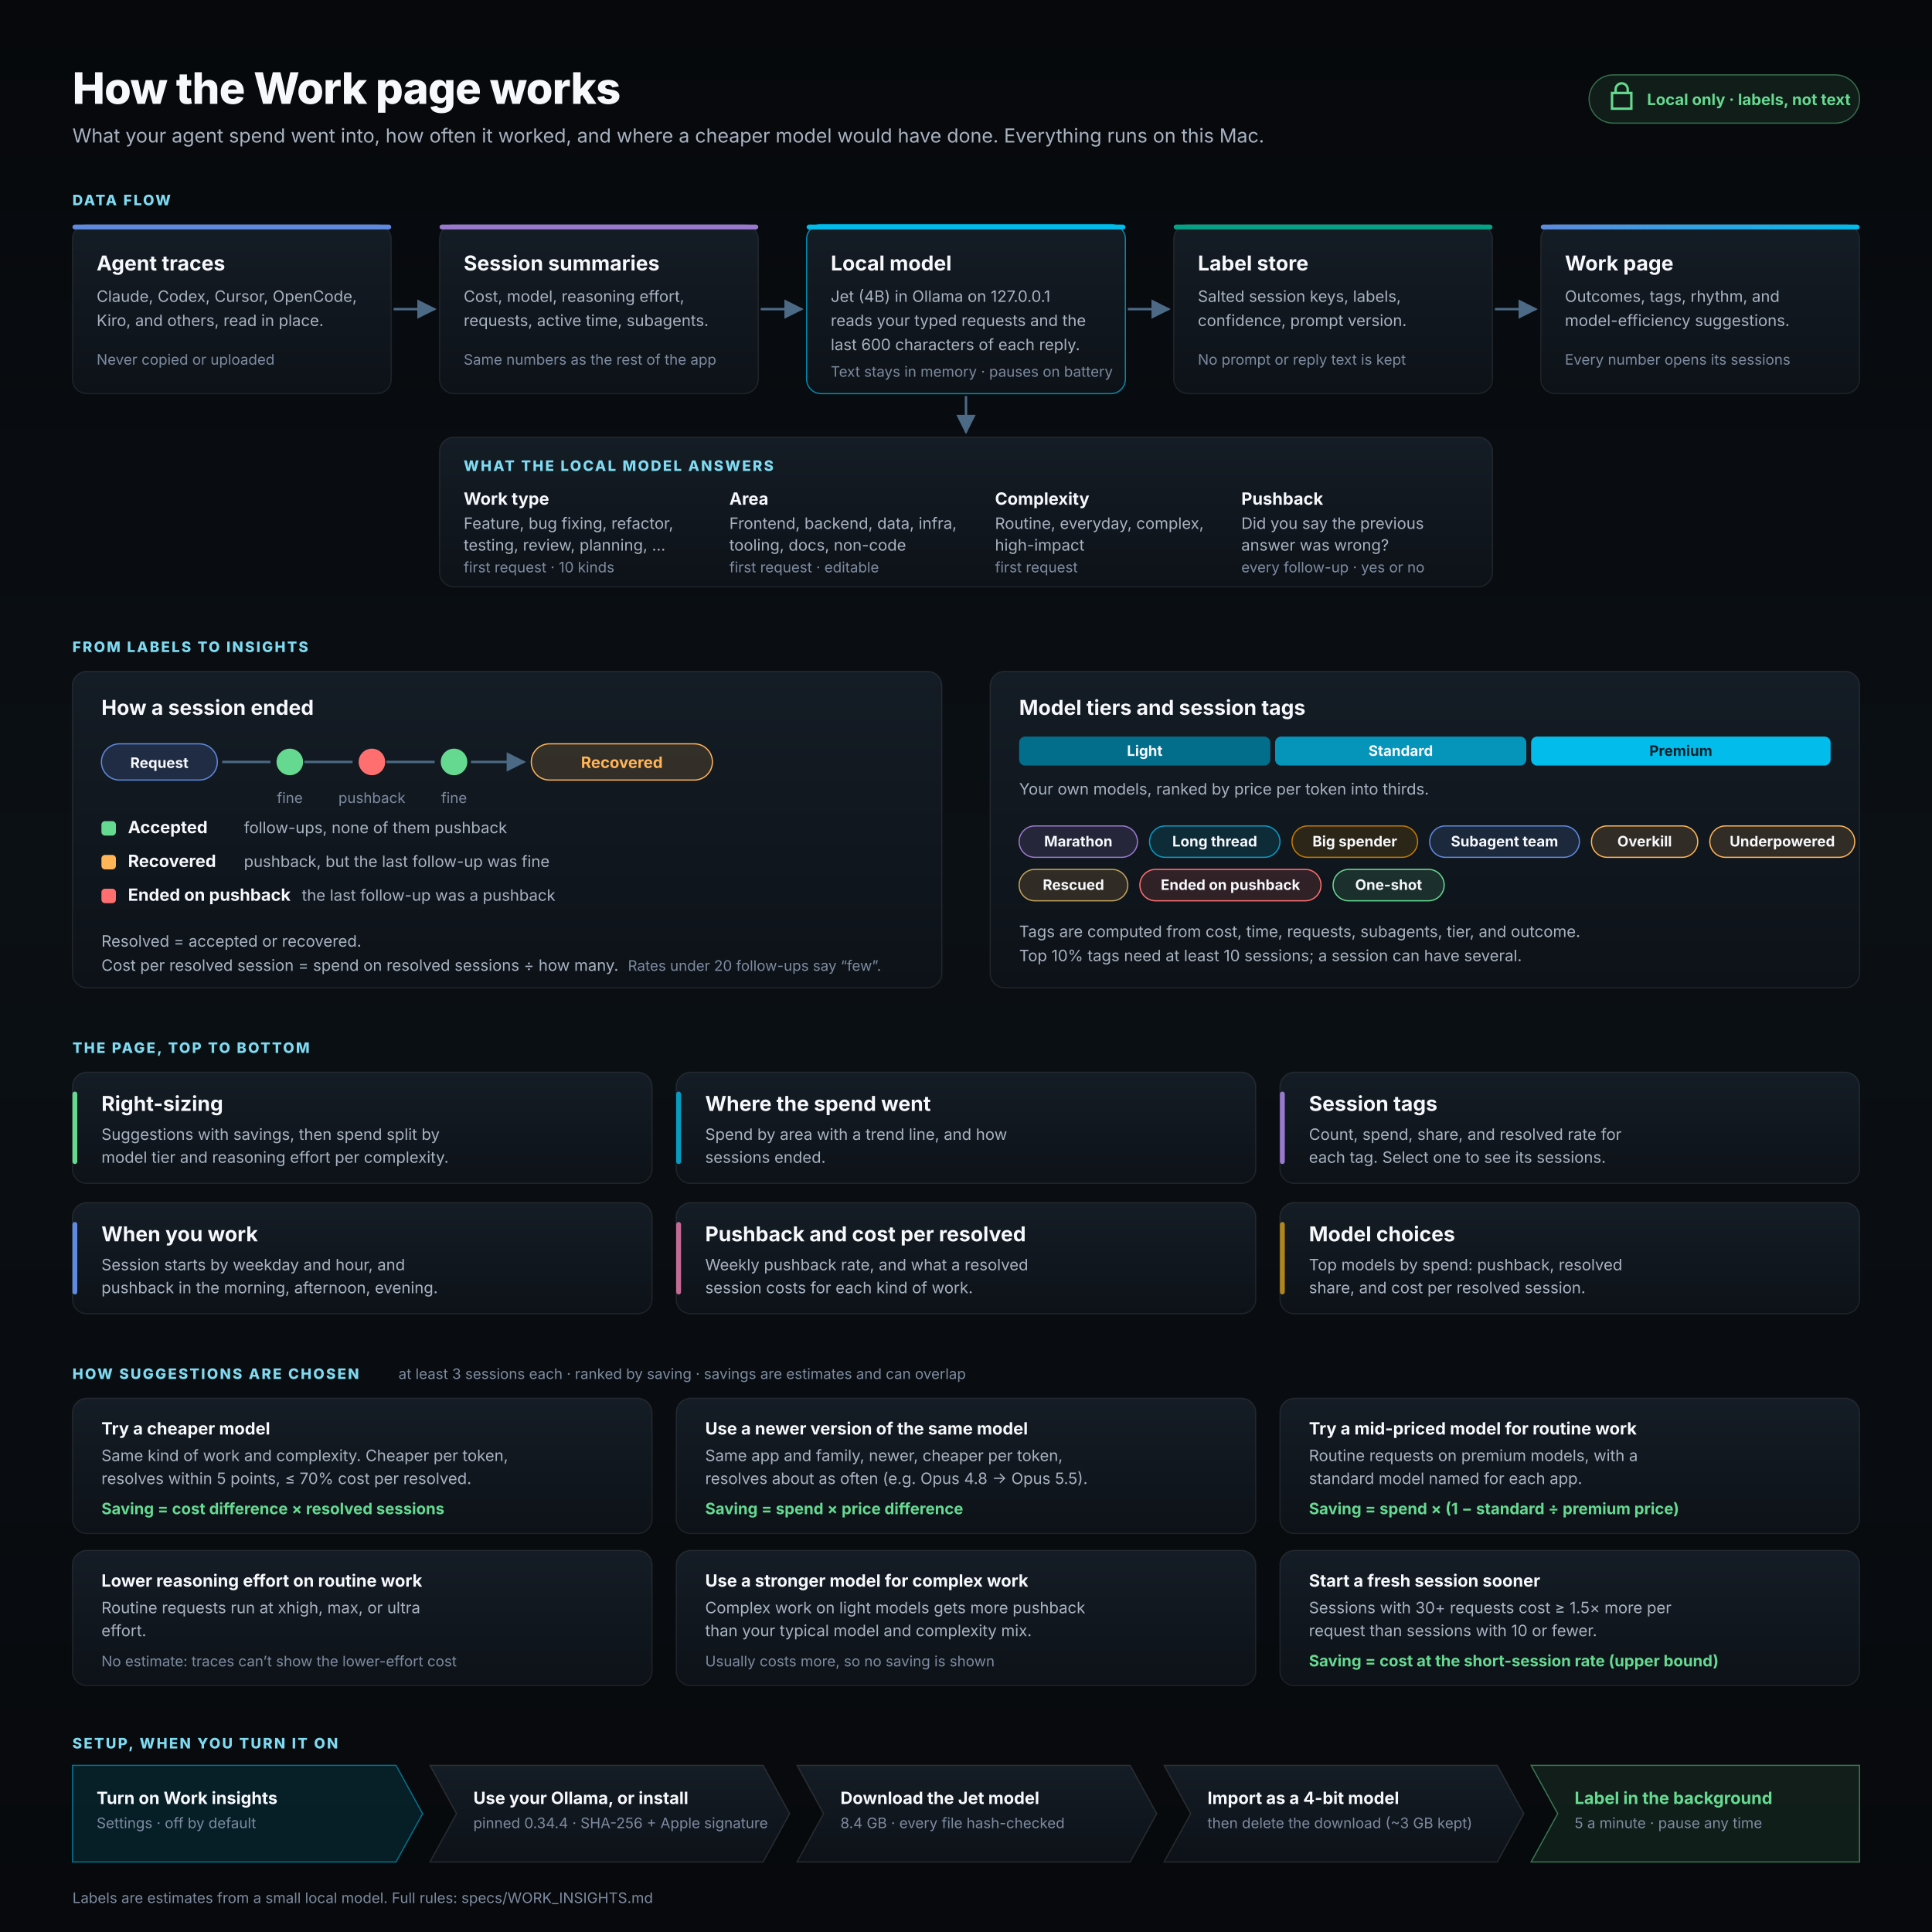
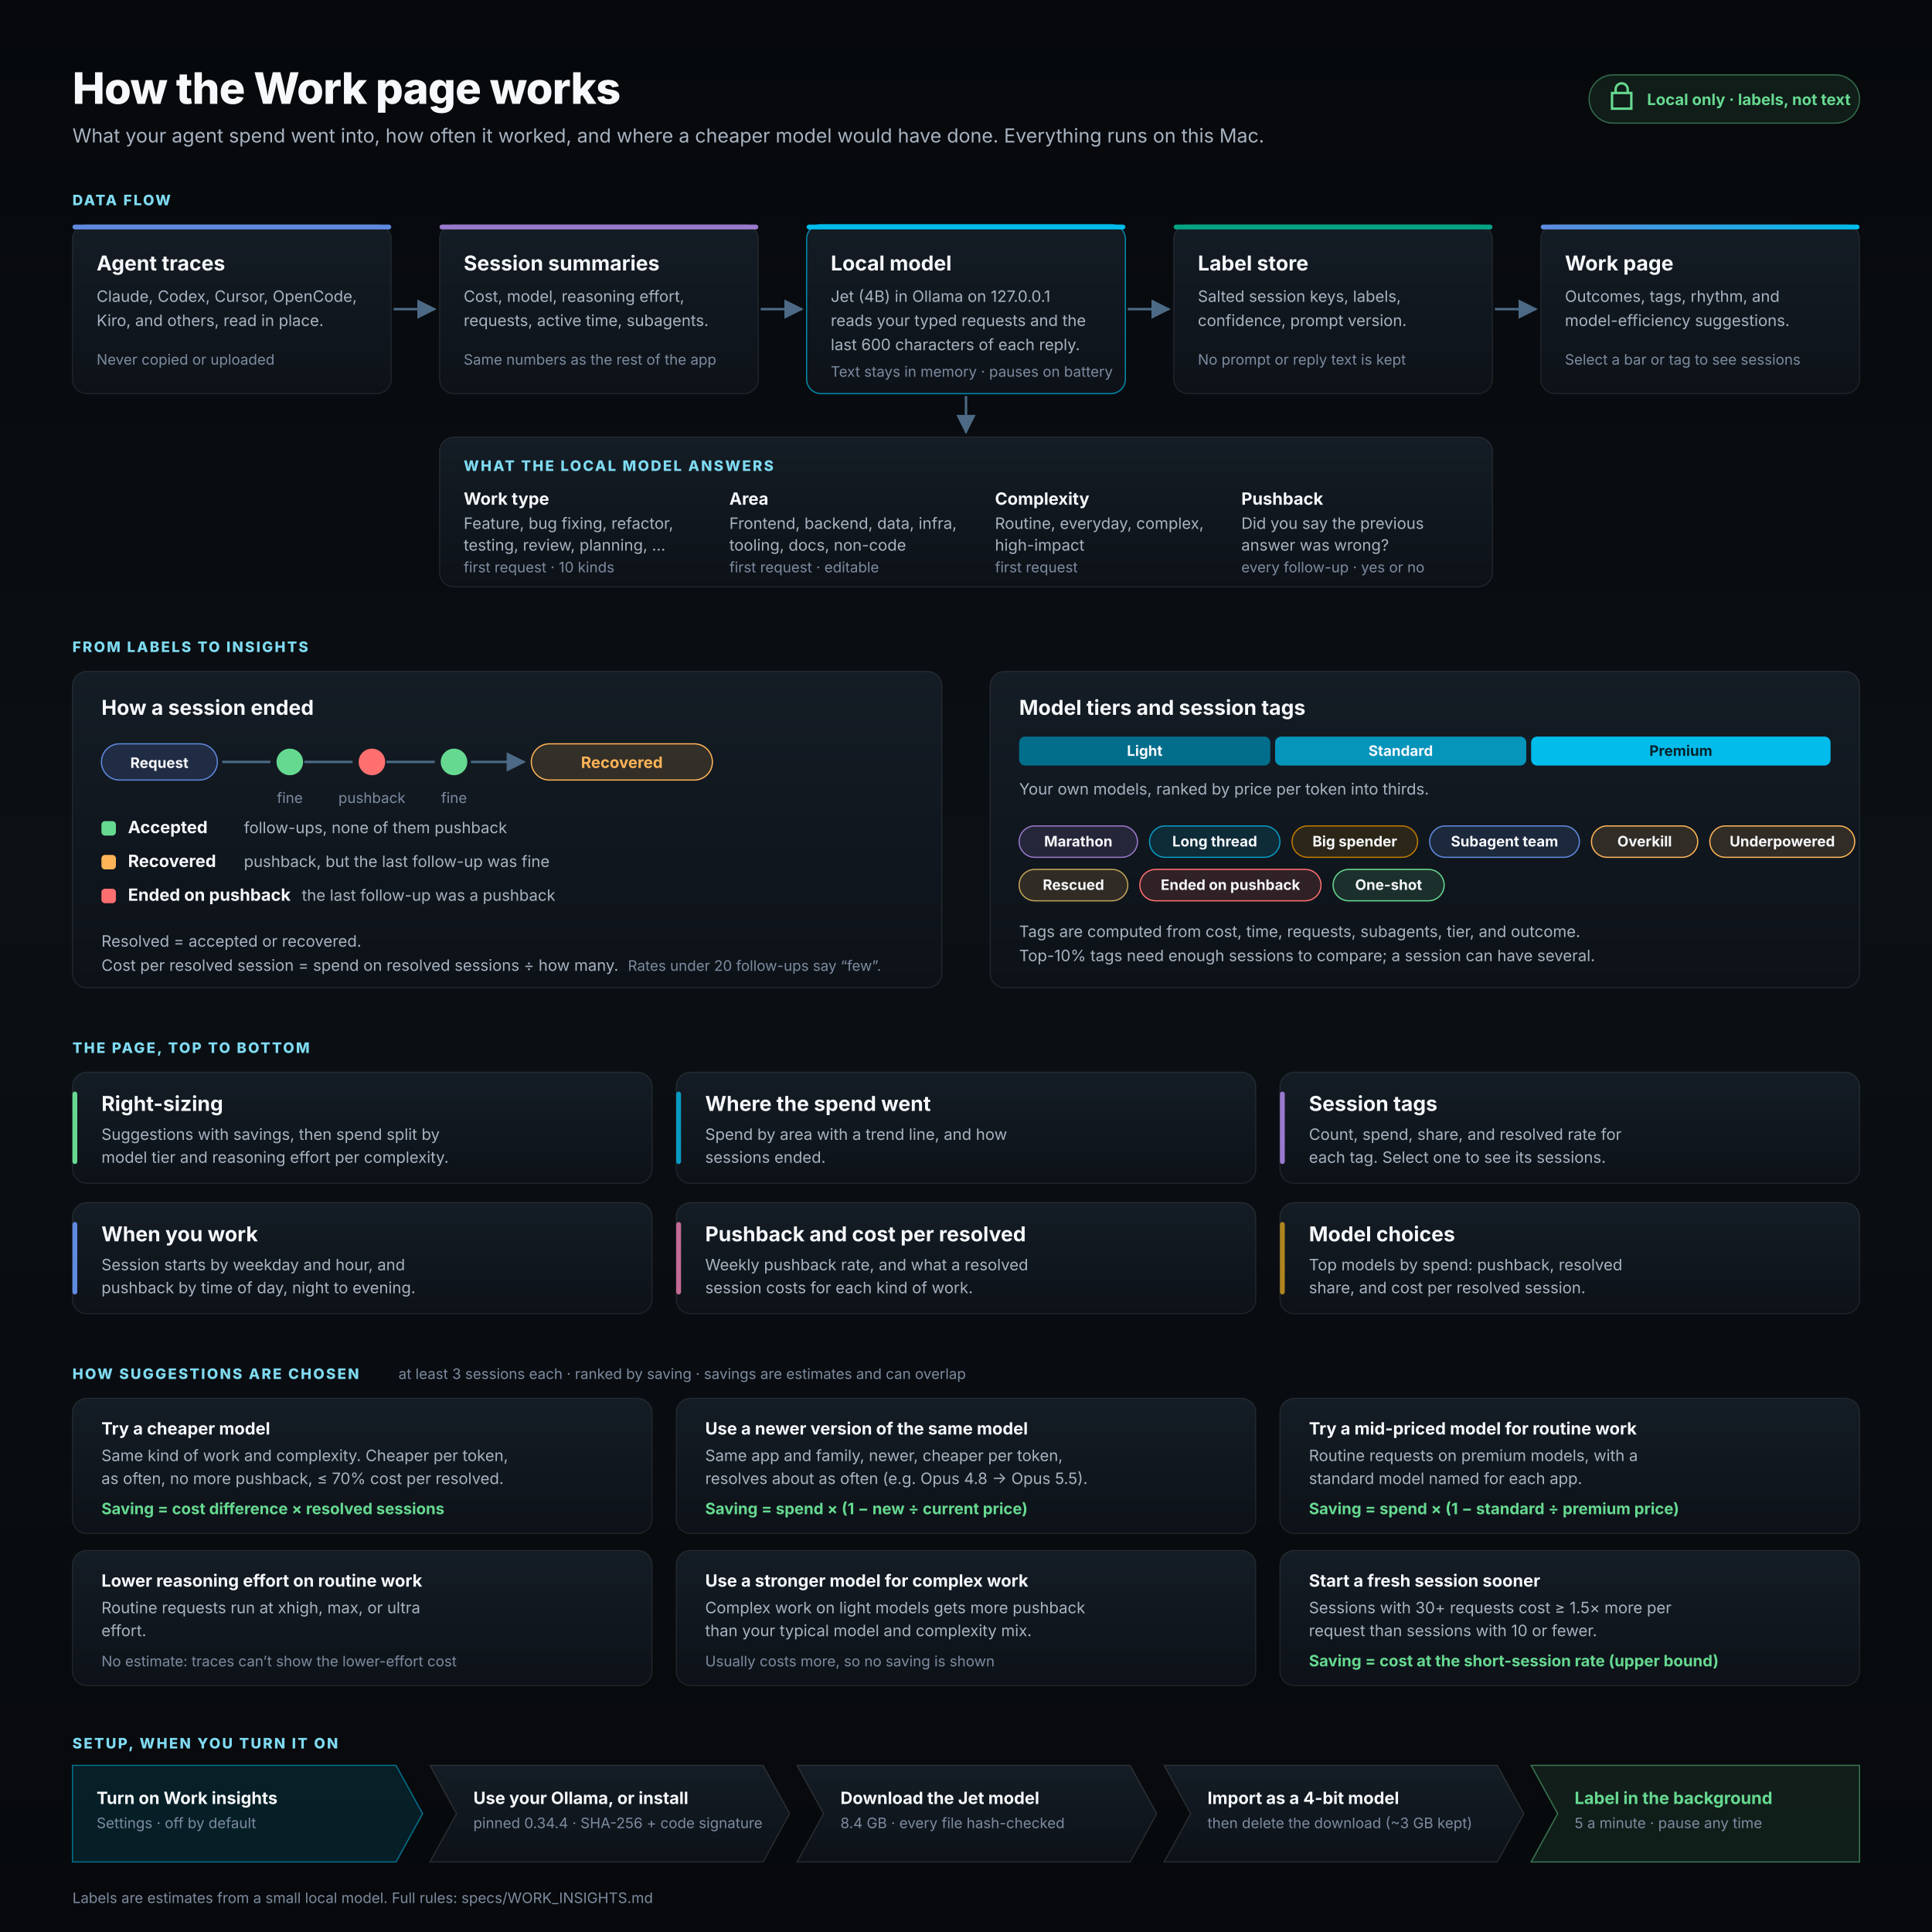
<svg xmlns="http://www.w3.org/2000/svg" width="1600" height="1600" viewBox="0 0 1600 1600" role="img" aria-labelledby="t d">
  <defs>
    <linearGradient id="bg" x1="0" y1="0" x2="0" y2="1">
      <stop offset="0" stop-color="#06080b" />
      <stop offset=".45" stop-color="#0b1015" />
      <stop offset="1" stop-color="#07090c" />
    </linearGradient>
    <linearGradient id="panel" x1="0" y1="0" x2="0" y2="1">
      <stop offset="0" stop-color="#141c25" />
      <stop offset="1" stop-color="#0d1218" />
    </linearGradient>
    <linearGradient id="glow" x1="0" y1="0" x2="1" y2="0">
      <stop offset="0" stop-color="#5f8adf" />
      <stop offset="1" stop-color="#00bceb" />
    </linearGradient>
    <marker id="arrow" viewBox="0 0 10 10" refX="9" refY="5" markerWidth="8" markerHeight="8" orient="auto-start-reverse">
      <path d="M0 0L10 5L0 10z" fill="#4c6a85" />
    </marker>
    <pattern id="stripe" width="8" height="8" patternUnits="userSpaceOnUse" patternTransform="rotate(45)">
      <rect width="8" height="8" fill="#02bceb" />
      <rect width="3" height="8" fill="#c17a01" />
    </pattern>
    <style>
      text{font-family:-apple-system,BlinkMacSystemFont,"Segoe UI",Inter,system-ui,sans-serif;fill:#f6f8fb}
      .h1{font-size:36px;font-weight:800;letter-spacing:-.5px}
      .sub{font-size:16px;fill:#a8b3c1}
      .eye{font-size:12px;font-weight:800;letter-spacing:1.4px;fill:#7fdbf2}
      .h3{font-size:17px;font-weight:700}
      .h4{font-size:14px;font-weight:700}
      .t{font-size:13px;fill:#a8b3c1}
      .s{font-size:12px;fill:#7d8ba0}
      .num{font-size:13px;font-weight:700;fill:#66d990}
      .card{fill:url(#panel);stroke:rgba(255,255,255,.085);stroke-width:1}
      .line{stroke:#4c6a85;stroke-width:2;fill:none}
    </style>
  </defs>
  <rect width="1600" height="1600" fill="url(#bg)" />
  <text class="h1" x="60" y="86">How the Work page works</text>
  <text class="sub" x="60" y="118">What your agent spend went into, how often it worked, and where a cheaper model would have done. Everything runs on this Mac.</text>
  <g transform="translate(1316 62)">
    <rect width="224" height="40" rx="20" fill="rgba(102,217,144,.10)" stroke="rgba(102,217,144,.45)" />
    <path d="M22 16h10v-3a5 5 0 0 0-10 0v3zm-3 0h16v13h-16z" fill="none" stroke="#66d990" stroke-width="2" transform="translate(0 -1)" />
    <text x="48" y="25" style="font-size:13px;font-weight:700;fill:#66d990">Local only · labels, not text</text>
  </g>
  <text class="eye" x="60" y="170">DATA FLOW</text>
  <g>
    <rect class="card" x="60" y="186" width="264" height="140" rx="12" />
    <rect x="60" y="186" width="264" height="4" rx="2" fill="#5f8adf" />
    <text class="h3" x="80" y="224">Agent traces</text>
    <text class="t" x="80" y="250">Claude, Codex, Cursor, OpenCode,</text>
    <text class="t" x="80" y="270">Kiro, and others, read in place.</text>
    <text class="s" x="80" y="302">Never copied or uploaded</text>
    <rect class="card" x="364" y="186" width="264" height="140" rx="12" />
    <rect x="364" y="186" width="264" height="4" rx="2" fill="#9979cd" />
    <text class="h3" x="384" y="224">Session summaries</text>
    <text class="t" x="384" y="250">Cost, model, reasoning effort,</text>
    <text class="t" x="384" y="270">requests, active time, subagents.</text>
    <text class="s" x="384" y="302">Same numbers as the rest of the app</text>
    <rect class="card" x="668" y="186" width="264" height="140" rx="12" style="stroke:#00bceb;stroke-opacity:.7" />
    <rect x="668" y="186" width="264" height="4" rx="2" fill="#00bceb" />
    <text class="h3" x="688" y="224">Local model</text>
    <text class="t" x="688" y="250">Jet (4B) in Ollama on 127.0.0.1</text>
    <text class="t" x="688" y="270">reads your typed requests and the</text>
    <text class="t" x="688" y="290">last 600 characters of each reply.</text>
    <text class="s" x="688" y="312">Text stays in memory · pauses on battery</text>
    <rect class="card" x="972" y="186" width="264" height="140" rx="12" />
    <rect x="972" y="186" width="264" height="4" rx="2" fill="#05a386" />
    <text class="h3" x="992" y="224">Label store</text>
    <text class="t" x="992" y="250">Salted session keys, labels,</text>
    <text class="t" x="992" y="270">confidence, prompt version.</text>
    <text class="s" x="992" y="302">No prompt or reply text is kept</text>
    <rect class="card" x="1276" y="186" width="264" height="140" rx="12" />
    <rect x="1276" y="186" width="264" height="4" rx="2" fill="url(#glow)" />
    <text class="h3" x="1296" y="224">Work page</text>
    <text class="t" x="1296" y="250">Outcomes, tags, rhythm, and</text>
    <text class="t" x="1296" y="270">model-efficiency suggestions.</text>
-     <text class="s" x="1296" y="302">Every number opens its sessions</text>
+     <text class="s" x="1296" y="302">Select a bar or tag to see sessions</text>
    <path class="line" d="M326 256H360" marker-end="url(#arrow)" />
    <path class="line" d="M630 256H664" marker-end="url(#arrow)" />
    <path class="line" d="M934 256H968" marker-end="url(#arrow)" />
    <path class="line" d="M1238 256H1272" marker-end="url(#arrow)" />
    <path class="line" d="M800 328V358" marker-end="url(#arrow)" />
  </g>
  <rect class="card" x="364" y="362" width="872" height="124" rx="12" />
  <text class="eye" x="384" y="390">WHAT THE LOCAL MODEL ANSWERS</text>
  <g>
    <text class="h4" x="384" y="418">Work type</text>
    <text class="t" x="384" y="438">Feature, bug fixing, refactor,</text>
    <text class="t" x="384" y="456">testing, review, planning, …</text>
    <text class="s" x="384" y="474">first request · 10 kinds</text>
    <text class="h4" x="604" y="418">Area</text>
    <text class="t" x="604" y="438">Frontend, backend, data, infra,</text>
    <text class="t" x="604" y="456">tooling, docs, non-code</text>
    <text class="s" x="604" y="474">first request · editable</text>
    <text class="h4" x="824" y="418">Complexity</text>
    <text class="t" x="824" y="438">Routine, everyday, complex,</text>
    <text class="t" x="824" y="456">high-impact</text>
    <text class="s" x="824" y="474">first request</text>
    <text class="h4" x="1028" y="418">Pushback</text>
    <text class="t" x="1028" y="438">Did you say the previous</text>
    <text class="t" x="1028" y="456">answer was wrong?</text>
    <text class="s" x="1028" y="474">every follow-up · yes or no</text>
  </g>
  <text class="eye" x="60" y="540">FROM LABELS TO INSIGHTS</text>
  <rect class="card" x="60" y="556" width="720" height="262" rx="12" />
  <text class="h3" x="84" y="592">How a session ended</text>
  <g transform="translate(84 616)">
    <rect width="96" height="30" rx="15" fill="rgba(95,138,223,.18)" stroke="#5f8adf" />
    <text x="48" y="20" text-anchor="middle" style="font-size:12px;font-weight:700">Request</text>
    <path d="M100 15H140" class="line" />
    <circle cx="156" cy="15" r="11" fill="#66d990" />
    <text x="156" y="49" text-anchor="middle" class="s">fine</text>
    <path d="M168 15H208" class="line" />
    <circle cx="224" cy="15" r="11" fill="#ff6f6f" />
    <text x="224" y="49" text-anchor="middle" class="s">pushback</text>
    <path d="M236 15H276" class="line" />
    <circle cx="292" cy="15" r="11" fill="#66d990" />
    <text x="292" y="49" text-anchor="middle" class="s">fine</text>
    <path d="M306 15H350" class="line" marker-end="url(#arrow)" />
    <rect x="356" width="150" height="30" rx="15" fill="rgba(255,180,87,.14)" stroke="#ffb457" />
    <text x="431" y="20" text-anchor="middle" style="font-size:13px;font-weight:700;fill:#ffb457">Recovered</text>
  </g>
  <g transform="translate(84 690)">
    <rect width="12" height="12" rx="3" y="-10" fill="#66d990" />
    <text class="h4" x="22" y="0">Accepted</text>
    <text class="t" x="118" y="0">follow-ups, none of them pushback</text>
    <rect width="12" height="12" rx="3" y="18" fill="#ffb457" />
    <text class="h4" x="22" y="28">Recovered</text>
    <text class="t" x="118" y="28">pushback, but the last follow-up was fine</text>
    <rect width="12" height="12" rx="3" y="46" fill="#ff6f6f" />
    <text class="h4" x="22" y="56">Ended on pushback</text>
    <text class="t" x="166" y="56">the last follow-up was a pushback</text>
  </g>
  <text class="t" x="84" y="784">Resolved = accepted or recovered.</text>
  <text class="t" x="84" y="804">Cost per resolved session = spend on resolved sessions ÷ how many.</text>
  <text class="s" x="520" y="804">Rates under 20 follow-ups say “few”.</text>
  <rect class="card" x="820" y="556" width="720" height="262" rx="12" />
  <text class="h3" x="844" y="592">Model tiers and session tags</text>
  <g transform="translate(844 610)">
    <rect width="208" height="24" rx="5" fill="#026e8b" />
    <rect x="212" width="208" height="24" rx="5" fill="#0594ba" />
    <rect x="424" width="248" height="24" rx="5" fill="#02bceb" />
    <text x="104" y="16" text-anchor="middle" style="font-size:12px;font-weight:700">Light</text>
    <text x="316" y="16" text-anchor="middle" style="font-size:12px;font-weight:700">Standard</text>
    <text x="548" y="16" text-anchor="middle" style="font-size:12px;font-weight:700;fill:#05222b">Premium</text>
    <text class="t" x="0" y="48">Your own models, ranked by price per token into thirds.</text>
  </g>
  <g transform="translate(844 684)" style="font-size:12px;font-weight:700">
    <rect width="98" height="26" rx="13" fill="rgba(153,121,205,.16)" stroke="#9979cd" />
    <text x="49" y="17" text-anchor="middle">Marathon</text>
    <rect x="108" width="108" height="26" rx="13" fill="rgba(7,155,194,.16)" stroke="#079bc2" />
    <text x="162" y="17" text-anchor="middle">Long thread</text>
    <rect x="226" width="104" height="26" rx="13" fill="rgba(193,122,1,.16)" stroke="#c17a01" />
    <text x="278" y="17" text-anchor="middle">Big spender</text>
    <rect x="340" width="124" height="26" rx="13" fill="rgba(95,138,223,.16)" stroke="#5f8adf" />
    <text x="402" y="17" text-anchor="middle">Subagent team</text>
    <rect x="474" width="88" height="26" rx="13" fill="rgba(255,180,87,.14)" stroke="#ffb457" />
    <text x="518" y="17" text-anchor="middle">Overkill</text>
    <rect x="572" width="120" height="26" rx="13" fill="rgba(255,180,87,.14)" stroke="#ffb457" />
    <text x="632" y="17" text-anchor="middle">Underpowered</text>
    <rect y="36" width="90" height="26" rx="13" fill="rgba(255,180,87,.14)" stroke="#c1a35a" />
    <text x="45" y="53" text-anchor="middle">Rescued</text>
    <rect x="100" y="36" width="150" height="26" rx="13" fill="rgba(255,111,111,.14)" stroke="#ff6f6f" />
    <text x="175" y="53" text-anchor="middle">Ended on pushback</text>
    <rect x="260" y="36" width="92" height="26" rx="13" fill="rgba(102,217,144,.14)" stroke="#66d990" />
    <text x="306" y="53" text-anchor="middle">One-shot</text>
  </g>
  <text class="t" x="844" y="776">Tags are computed from cost, time, requests, subagents, tier, and outcome.</text>
-   <text class="t" x="844" y="796">Top 10% tags need at least 10 sessions; a session can have several.</text>
+   <text class="t" x="844" y="796">Top-10% tags need enough sessions to compare; a session can have several.</text>
  <text class="eye" x="60" y="872">THE PAGE, TOP TO BOTTOM</text>
  <g>
    <rect class="card" x="60" y="888" width="480" height="92" rx="12" />
    <rect x="60" y="904" width="4" height="60" rx="2" fill="#66d990" />
    <text class="h3" x="84" y="920">Right-sizing</text>
    <text class="t" x="84" y="944">Suggestions with savings, then spend split by</text>
    <text class="t" x="84" y="963">model tier and reasoning effort per complexity.</text>
    <rect class="card" x="560" y="888" width="480" height="92" rx="12" />
    <rect x="560" y="904" width="4" height="60" rx="2" fill="#079bc2" />
    <text class="h3" x="584" y="920">Where the spend went</text>
    <text class="t" x="584" y="944">Spend by area with a trend line, and how</text>
    <text class="t" x="584" y="963">sessions ended.</text>
    <rect class="card" x="1060" y="888" width="480" height="92" rx="12" />
    <rect x="1060" y="904" width="4" height="60" rx="2" fill="#9979cd" />
    <text class="h3" x="1084" y="920">Session tags</text>
    <text class="t" x="1084" y="944">Count, spend, share, and resolved rate for</text>
    <text class="t" x="1084" y="963">each tag. Select one to see its sessions.</text>
    <rect class="card" x="60" y="996" width="480" height="92" rx="12" />
    <rect x="60" y="1012" width="4" height="60" rx="2" fill="#5f8adf" />
    <text class="h3" x="84" y="1028">When you work</text>
    <text class="t" x="84" y="1052">Session starts by weekday and hour, and</text>
-     <text class="t" x="84" y="1071">pushback in the morning, afternoon, evening.</text>
+     <text class="t" x="84" y="1071">pushback by time of day, night to evening.</text>
    <rect class="card" x="560" y="996" width="480" height="92" rx="12" />
    <rect x="560" y="1012" width="4" height="60" rx="2" fill="#c36b95" />
    <text class="h3" x="584" y="1028">Pushback and cost per resolved</text>
    <text class="t" x="584" y="1052">Weekly pushback rate, and what a resolved</text>
    <text class="t" x="584" y="1071">session costs for each kind of work.</text>
    <rect class="card" x="1060" y="996" width="480" height="92" rx="12" />
    <rect x="1060" y="1012" width="4" height="60" rx="2" fill="#af851e" />
    <text class="h3" x="1084" y="1028">Model choices</text>
    <text class="t" x="1084" y="1052">Top models by spend: pushback, resolved</text>
    <text class="t" x="1084" y="1071">share, and cost per resolved session.</text>
  </g>
  <text class="eye" x="60" y="1142">HOW SUGGESTIONS ARE CHOSEN</text>
  <text class="s" x="330" y="1142">at least 3 sessions each · ranked by saving · savings are estimates and can overlap</text>
  <g>
    <rect class="card" x="60" y="1158" width="480" height="112" rx="12" />
    <text class="h4" x="84" y="1188">Try a cheaper model</text>
    <text class="t" x="84" y="1210">Same kind of work and complexity. Cheaper per token,</text>
-     <text class="t" x="84" y="1229">resolves within 5 points, ≤ 70% cost per resolved.</text>
+     <text class="t" x="84" y="1229">as often, no more pushback, ≤ 70% cost per resolved.</text>
    <text class="num" x="84" y="1254">Saving = cost difference × resolved sessions</text>
    <rect class="card" x="560" y="1158" width="480" height="112" rx="12" />
    <text class="h4" x="584" y="1188">Use a newer version of the same model</text>
    <text class="t" x="584" y="1210">Same app and family, newer, cheaper per token,</text>
    <text class="t" x="584" y="1229">resolves about as often (e.g. Opus 4.8 → Opus 5.5).</text>
-     <text class="num" x="584" y="1254">Saving = spend × price difference</text>
+     <text class="num" x="584" y="1254">Saving = spend × (1 − new ÷ current price)</text>
    <rect class="card" x="1060" y="1158" width="480" height="112" rx="12" />
    <text class="h4" x="1084" y="1188">Try a mid-priced model for routine work</text>
    <text class="t" x="1084" y="1210">Routine requests on premium models, with a</text>
    <text class="t" x="1084" y="1229">standard model named for each app.</text>
    <text class="num" x="1084" y="1254">Saving = spend × (1 − standard ÷ premium price)</text>
    <rect class="card" x="60" y="1284" width="480" height="112" rx="12" />
    <text class="h4" x="84" y="1314">Lower reasoning effort on routine work</text>
    <text class="t" x="84" y="1336">Routine requests run at xhigh, max, or ultra</text>
    <text class="t" x="84" y="1355">effort.</text>
    <text class="s" x="84" y="1380">No estimate: traces can’t show the lower-effort cost</text>
    <rect class="card" x="560" y="1284" width="480" height="112" rx="12" />
    <text class="h4" x="584" y="1314">Use a stronger model for complex work</text>
    <text class="t" x="584" y="1336">Complex work on light models gets more pushback</text>
    <text class="t" x="584" y="1355">than your typical model and complexity mix.</text>
    <text class="s" x="584" y="1380">Usually costs more, so no saving is shown</text>
    <rect class="card" x="1060" y="1284" width="480" height="112" rx="12" />
    <text class="h4" x="1084" y="1314">Start a fresh session sooner</text>
    <text class="t" x="1084" y="1336">Sessions with 30+ requests cost ≥ 1.5× more per</text>
    <text class="t" x="1084" y="1355">request than sessions with 10 or fewer.</text>
    <text class="num" x="1084" y="1380">Saving = cost at the short-session rate (upper bound)</text>
  </g>
  <text class="eye" x="60" y="1448">SETUP, WHEN YOU TURN IT ON</text>
  <g style="font-size:13px">
    <path d="M60 1462h268l22 40-22 40H60z" fill="rgba(0,188,235,.12)" stroke="rgba(0,188,235,.55)" />
    <text class="h4" x="80" y="1494">Turn on Work insights</text>
    <text class="s" x="80" y="1514">Settings · off by default</text>
    <path d="M356 1462h276l22 40-22 40H356l22-40z" fill="url(#panel)" stroke="rgba(255,255,255,.12)" />
    <text class="h4" x="392" y="1494">Use your Ollama, or install</text>
-     <text class="s" x="392" y="1514">pinned 0.34.4 · SHA-256 + Apple signature</text>
+     <text class="s" x="392" y="1514">pinned 0.34.4 · SHA-256 + code signature</text>
    <path d="M660 1462h276l22 40-22 40H660l22-40z" fill="url(#panel)" stroke="rgba(255,255,255,.12)" />
    <text class="h4" x="696" y="1494">Download the Jet model</text>
    <text class="s" x="696" y="1514">8.4 GB · every file hash-checked</text>
    <path d="M964 1462h276l22 40-22 40H964l22-40z" fill="url(#panel)" stroke="rgba(255,255,255,.12)" />
    <text class="h4" x="1000" y="1494">Import as a 4-bit model</text>
    <text class="s" x="1000" y="1514">then delete the download (~3 GB kept)</text>
    <path d="M1268 1462h272v80H1268l22-40z" fill="rgba(102,217,144,.10)" stroke="rgba(102,217,144,.5)" />
    <text class="h4" x="1304" y="1494" style="fill:#66d990">Label in the background</text>
    <text class="s" x="1304" y="1514">5 a minute · pause any time</text>
  </g>
  <text class="s" x="60" y="1576">Labels are estimates from a small local model. Full rules: specs/WORK_INSIGHTS.md</text>
</svg>
